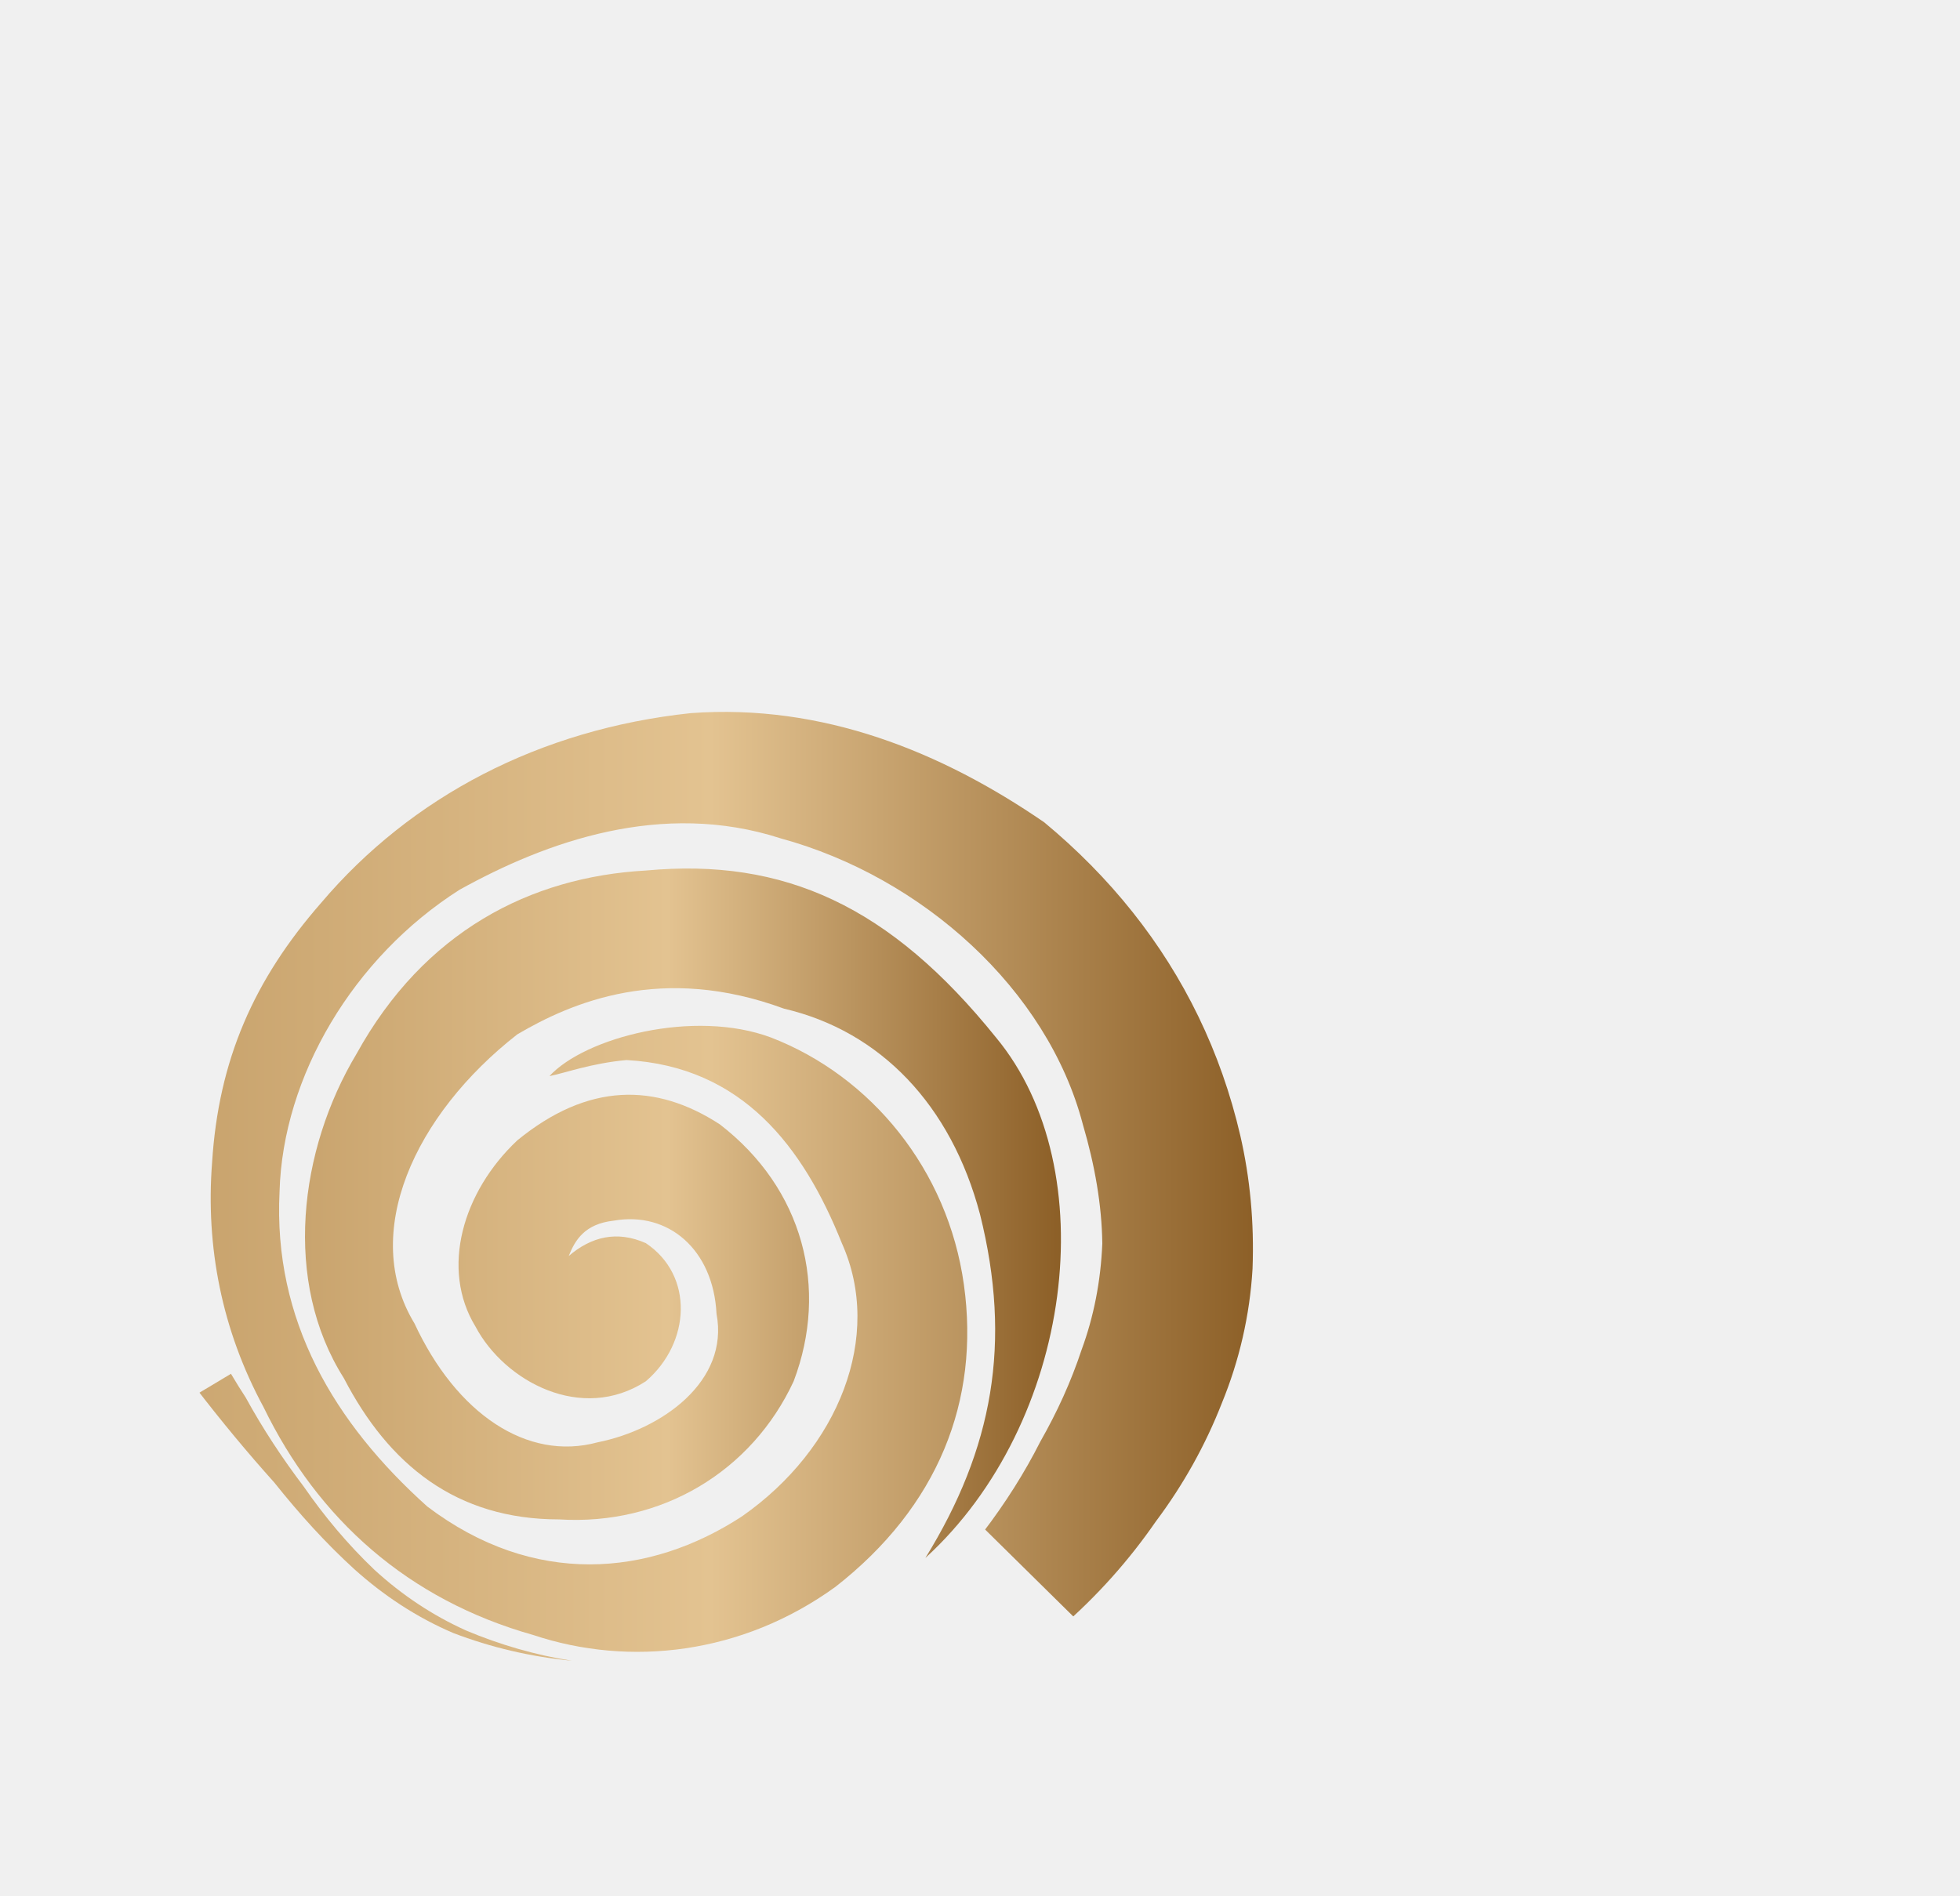
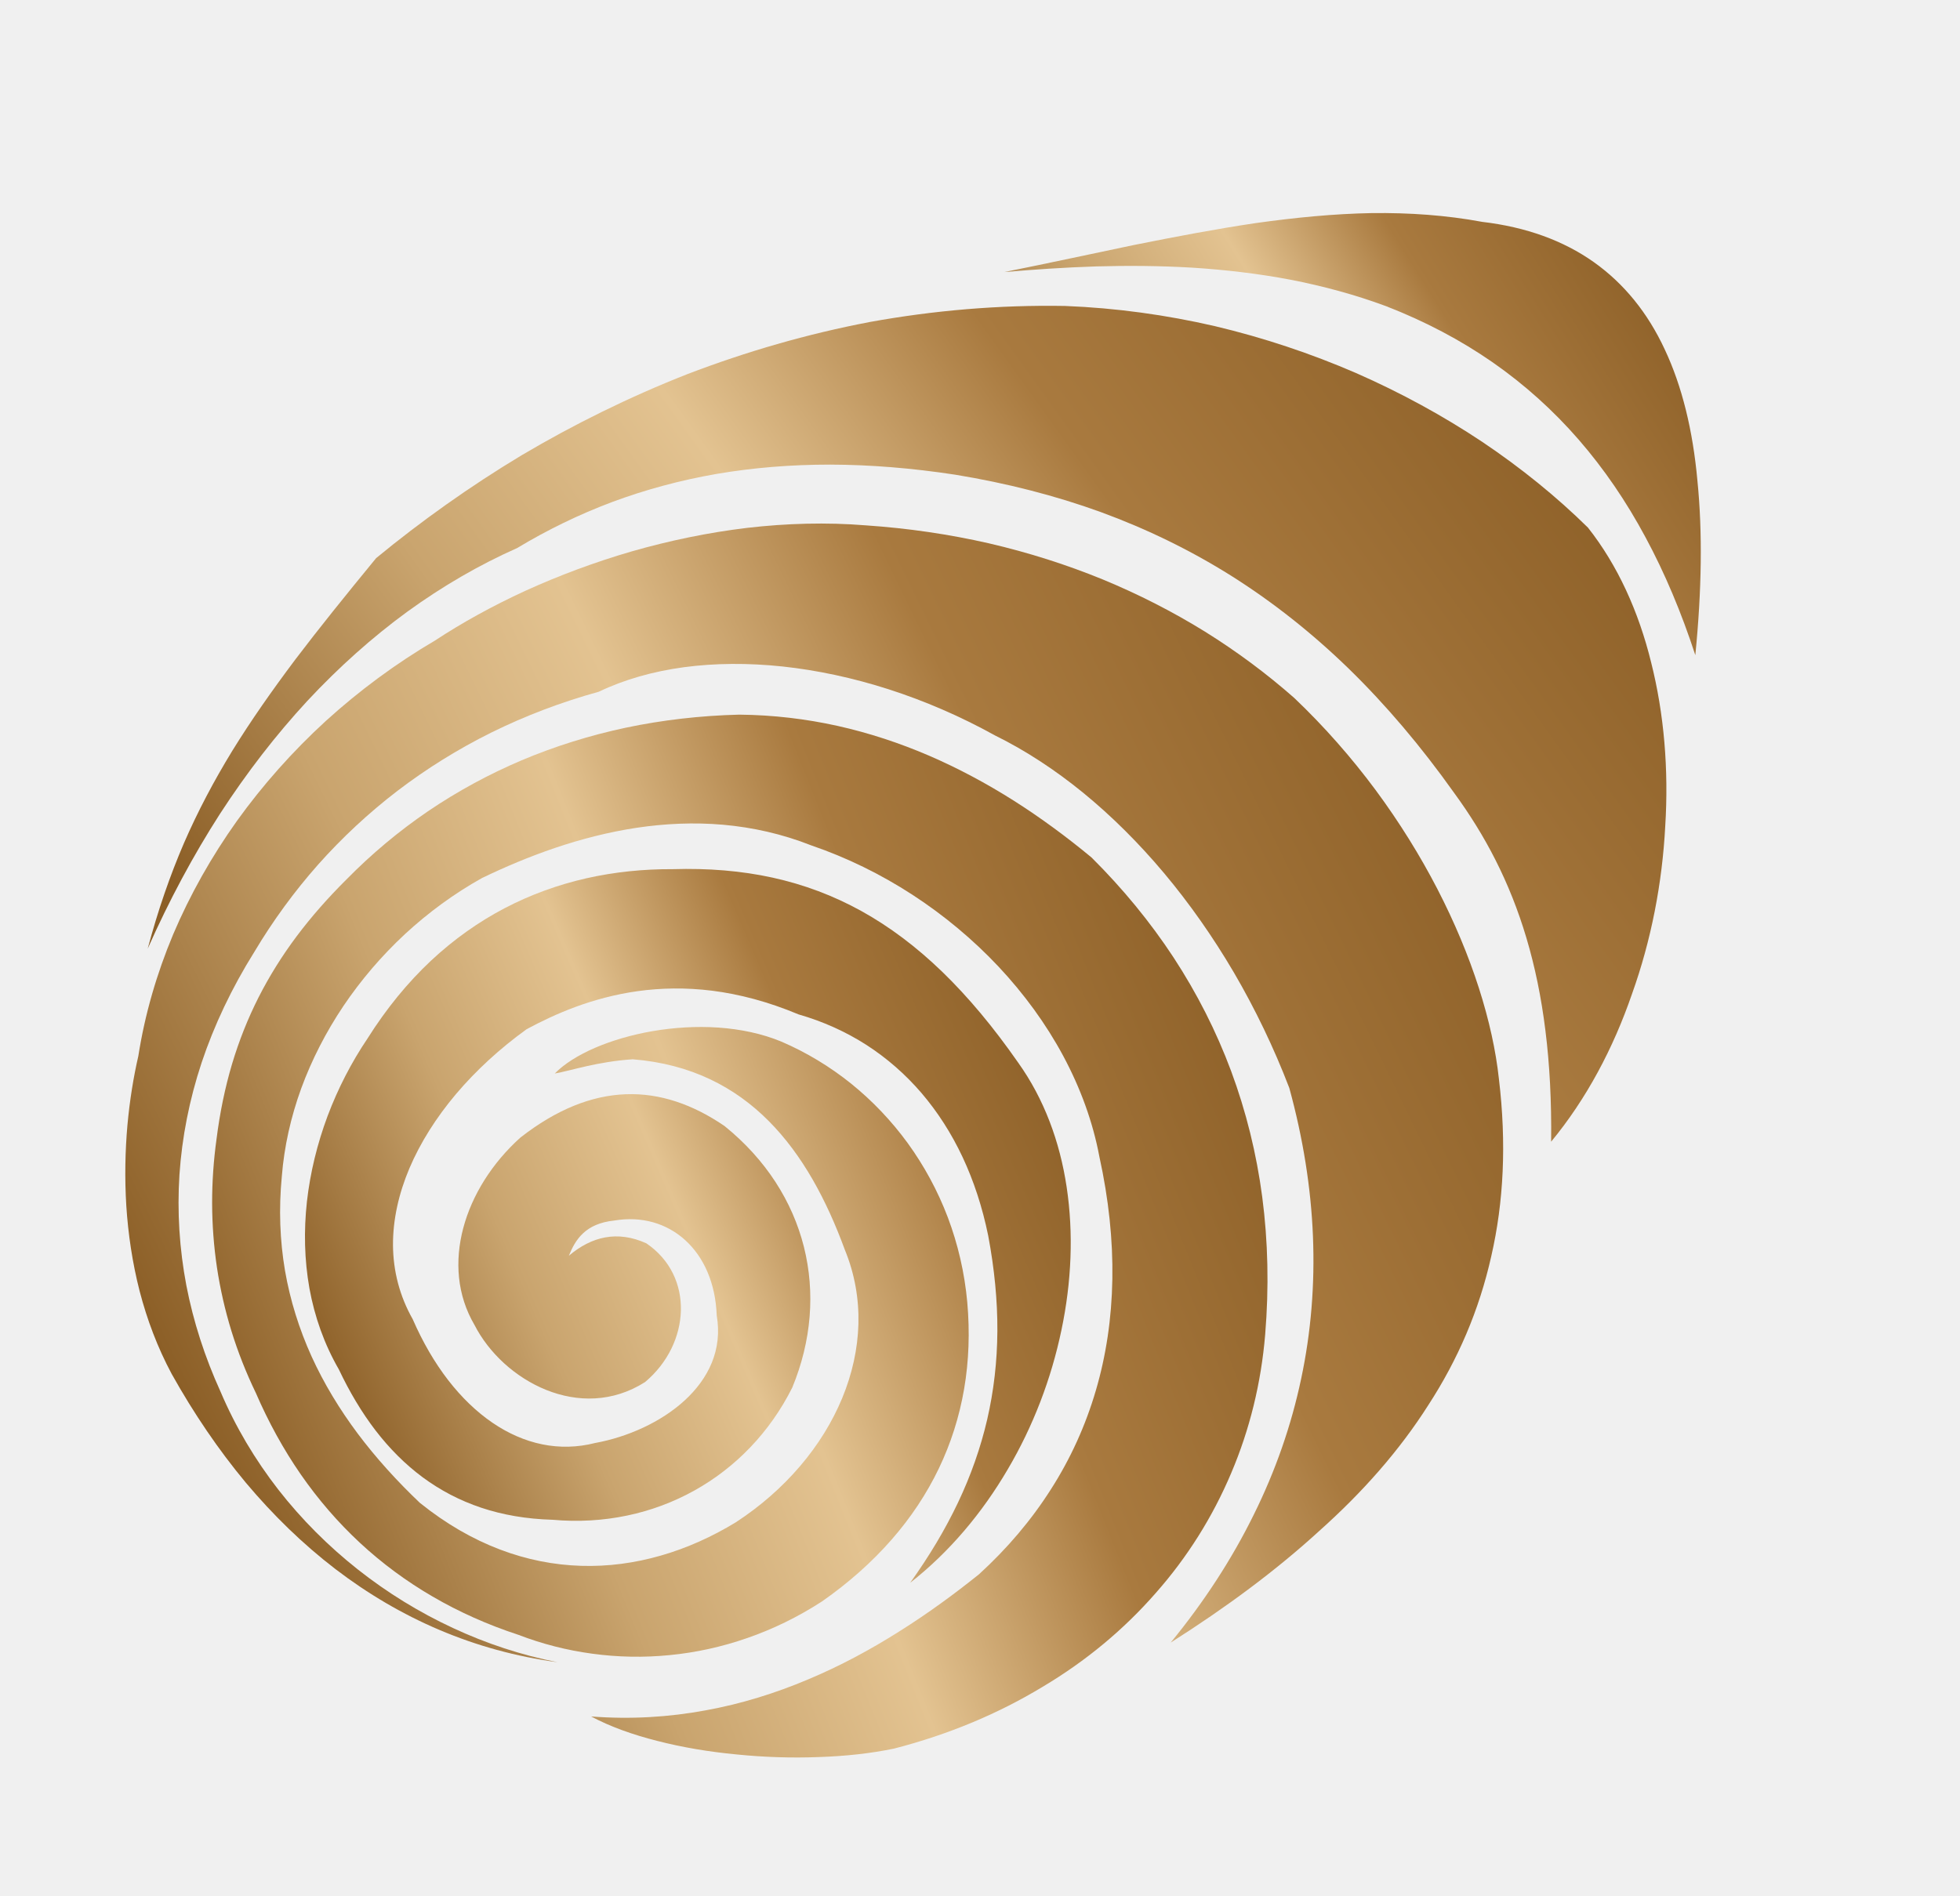
<svg xmlns="http://www.w3.org/2000/svg" viewBox="-25 -30 610 590" width="610" height="590">
  <rect x="-25" y="-30" width="610" height="590" fill="none" />
  <defs>
-     <linearGradient id="unfurl-gold">
-       <stop stop-color="#C9A46E" />
-       <stop offset=".48" stop-color="#E3C391" />
-       <stop offset="1" stop-color="#8C5F27" />
+     <linearGradient id="coil-gold" x1="0" y1="0.65" x2="1" y2="0.25" gradientUnits="objectBoundingBox">
+       <stop offset="0%" stop-color="#8C5F27" />
+       <stop offset="27%" stop-color="#C9A46E" />
+       <stop offset="48%" stop-color="#E3C391" />
+       <stop offset="69%" stop-color="#A97A3F" />
+       <stop offset="100%" stop-color="#8C5F27" />
    </linearGradient>
-     <mask id="r3" maskUnits="userSpaceOnUse" x="-25" y="-30" width="610" height="590">
-       <path d="M 152 361 C 169 350 187 365 179 382 C 169 403 139 390 133 369 C 127 346 149 326 171 326 C 201 325 219 356 215 385 C 212 417 188 435 157 431 C 115 433 86 396 84 355 C 81 298 120 259 172 258 C 225 252 268 281 287 330 C 305 376 290 420 263 455" fill="none" stroke="white" stroke-width="52" stroke-linecap="butt" stroke-dasharray="887.056 887.056" stroke-dashoffset="0" />
-     </mask>
-     <mask id="r0" maskUnits="userSpaceOnUse" x="-25" y="-30" width="610" height="590">
-       <path d="M 146 305 C 154 300.25 162.75 297.813 171.719 297.391 C 180.688 296.969 189.875 298.563 198.75 301.875 C 207.625 305.188 216.188 310.219 223.906 316.672 C 231.625 323.125 238.5 331 244 340 C 249.75 349.25 253.063 358.875 254.344 368.563 C 255.625 378.25 254.875 388 252.5 397.5 C 250.125 407 246.125 416.25 240.906 424.938 C 235.688 433.625 229.25 441.75 222 449 C 214.5 454.25 206.313 458.5 197.719 461.641 C 189.125 464.781 180.125 466.813 171 467.625 C 161.875 468.438 152.625 468.031 143.531 466.297 C 134.438 464.563 125.5 461.5 117 457 C 105.25 452 95.25 445.188 86.891 437.094 C 78.531 429 71.813 419.625 66.625 409.5 C 61.438 399.375 57.781 388.5 55.547 377.406 C 53.313 366.313 52.5 355 53 344 C 53.5 328.75 56.688 314.063 62.109 300.359 C 67.531 286.656 75.188 273.938 84.625 262.625 C 94.063 251.313 105.281 241.406 117.828 233.328 C 130.375 225.25 144.25 219 159 215 C 175 209.75 190.5 207.75 205.359 208.563 C 220.219 209.375 234.438 213 247.875 219 C 261.313 225 273.969 233.375 285.703 243.688 C 297.438 254 308.25 266.25 318 280 C 325.5 291 331.5 302.25 335.984 313.594 C 340.469 324.938 343.437 336.375 344.674 347.779 C 345.533 359.158 344.573 370.338 341.887 381.181 C 339.179 391.729 335.049 401.844 329.532 411.639 C 322.469 424.174 313.842 436.17 303.73 447.448 C 294.153 459.133 282.731 469.95 269.355 479.237 C 255.648 488.341 239.833 495.089 222.359 498.938 C 204.875 502.75 186 504.25 166 503" fill="none" stroke="white" stroke-width="68" stroke-linecap="butt" stroke-dasharray="1192.124 1192.124" stroke-dashoffset="144.988" />
-     </mask>
-     <mask id="r1" maskUnits="userSpaceOnUse" x="-25" y="-30" width="610" height="590">
-       <path d="M 153 487 C 134.5 484.25 117.564 478.246 102.854 469.087 C 88.93 459.183 77.433 446.879 67.865 433.423 C 57.763 421.066 48.684 407.795 40.906 393.713 C 32.655 379.626 27.016 364.11 25.012 347.999 C 23.25 330.75 24.188 312.813 27.703 295.094 C 31.219 277.375 37.313 259.875 45.875 243.5 C 54.438 227.125 65.469 211.875 78.859 198.656 C 92.25 185.438 108 174.25 126 166 C 141.25 157 157.375 150.813 173.813 147.063 C 190.25 143.313 207 142 223.5 142.75 C 240 143.5 256.25 146.313 271.688 150.813 C 287.125 155.313 301.75 161.5 315 169 C 326.5 177.25 337 187.25 346.406 198.516 C 355.813 209.781 364.125 222.313 371.25 235.625 C 378.375 248.938 384.313 263.031 388.969 277.422 C 393.625 291.813 397 306.5 399 321 C 401.5 334.5 401.688 347.875 400 360.922 C 398.313 373.969 394.75 386.688 389.75 398.875 C 384.75 411.063 378.313 422.719 370.875 433.641 C 363.438 444.563 355 454.75 346 464" fill="none" stroke="white" stroke-width="84" stroke-linecap="butt" stroke-dasharray="959.728 959.728" stroke-dashoffset="814.315" />
-     </mask>
-     <mask id="r2" maskUnits="userSpaceOnUse" x="-25" y="-30" width="610" height="590">
-       <path d="M 16 275 C 49 209 100 142 180 105 C 249 74 332 76 377 120 C 433 153 461 226 447 295" fill="none" stroke="white" stroke-width="96" stroke-linecap="butt" stroke-dasharray="650.357 650.357" stroke-dashoffset="650.357" />
-     </mask>
-     <mask id="r4" maskUnits="userSpaceOnUse" x="-25" y="-30" width="610" height="590">
-       <path d="M 255 48 C 309 30 373 18 410 31 C 441 48 461 101 473 139" fill="none" stroke="white" stroke-width="56" stroke-linecap="butt" stroke-dasharray="285.755 285.755" stroke-dashoffset="285.755" />
-     </mask>
  </defs>
-   <path d="M 176 241 C 219 237 252 252 285 293 C 319 334 309 413 263 455 C 284 421 290 388 280 348 C 271 314 249 291 219 284 C 181 270 153 282 136 292 C 104 317 87 354 104 382 C 117 410 139 425 161 419 C 181 415 202 400 198 379 C 197 359 183 347 166 350 C 157 351 154 356 152 361 C 159 355 167 353 176 357 C 191 367 190 388 176 400 C 156 413 132 400 123 383 C 112 365 119 341 136 325 C 158 307 179 307 199 320 C 225 340 233 371 222 400 C 209 428 181 445 149 443 C 117 443 96 426 82 399 C 63 369 68 328 86 298 C 107 260 140 243 176 241 Z" fill="url(#unfurl-gold)" />
-   <path d="M 190 192 C 200.25 191.25 210.25 191.625 219.984 192.953 C 229.719 194.281 239.188 196.563 248.375 199.625 C 257.563 202.688 266.469 206.531 275.078 210.984 C 283.688 215.438 292 220.5 300 226 C 310.25 234.5 319.438 243.813 327.469 253.906 C 335.5 264 342.375 274.875 348 286.5 C 353.625 298.125 358 310.5 361.031 323.594 C 364.038 336.692 365.371 350.529 364.82 365.01 C 363.963 379.533 360.68 393.605 355.268 406.801 C 350.171 419.845 343.278 432.226 334.732 443.625 C 326.5 455.561 316.511 466.867 304.804 476.969 C 293.005 487.639 278.98 496.987 262.71 504.339 C 255.622 506.927 247.595 508.854 239.125 510.031 C 230.625 511.125 221.75 511.625 213 511.5 C 204.25 511.375 195.625 510.625 187.625 509.219 C 179.625 507.813 172.25 505.75 166 503 C 178.5 503.25 190.313 501.813 201.453 499.094 C 212.594 496.375 223.063 492.375 232.875 487.5 C 242.617 482.427 251.525 476.15 259.577 469.18 C 267.396 462.087 274.4 454.569 280.885 447.098 C 287.902 437.915 293.891 428.449 298.757 418.809 C 304.061 409.482 308.303 400.201 311.642 390.133 C 315.369 380.002 317.587 368.9 318.064 357.103 C 317.91 345.13 315.75 332.75 312 320 C 309.25 309.5 304.75 299.438 298.859 290.063 C 292.969 280.688 285.688 272 277.375 264.25 C 269.063 256.5 259.719 249.688 249.703 244.063 C 239.688 238.438 229 234 218 231 C 208.75 228 199.563 226.563 190.563 226.328 C 181.563 226.094 172.75 227.063 164.25 228.875 C 155.75 230.688 147.563 233.344 139.813 236.484 C 132.063 239.625 124.75 243.25 118 247 C 109.75 252.25 102.188 258.5 95.469 265.484 C 88.75 272.469 82.875 280.188 78 288.375 C 73.125 296.563 69.25 305.219 66.531 314.078 C 63.813 322.938 62.25 332 62 341 C 61.5 351 62.313 360.5 64.266 369.531 C 66.219 378.563 69.313 387.125 73.375 395.25 C 77.438 403.375 82.469 411.063 88.297 418.344 C 94.125 425.625 100.75 432.5 108 439 C 116.25 445.25 124.688 449.75 133.156 452.688 C 141.625 455.625 150.125 457 158.5 457 C 166.875 457 175.125 455.625 183.094 453.063 C 191.063 450.5 198.75 446.75 206 442 C 213.5 436.75 220 430.625 225.328 423.938 C 230.656 417.25 234.813 410 237.625 402.5 C 240.438 395 241.906 387.25 241.859 379.563 C 241.813 371.875 240.25 364.25 237 357 C 234 349.5 230.563 342.313 226.531 335.719 C 222.5 329.125 217.875 323.125 212.5 318 C 207.125 312.875 201 308.625 193.969 305.531 C 186.938 302.438 179 300.5 170 300 C 167.25 300.25 164.688 300.625 162.313 301.063 C 159.938 301.5 157.75 302 155.75 302.5 C 153.75 303 151.938 303.5 150.313 303.938 C 148.688 304.375 147.25 304.75 146 305 C 148.75 302 152.938 299.188 158.047 296.797 C 163.156 294.406 169.188 292.438 175.625 291.125 C 182.063 289.813 188.906 289.156 195.641 289.391 C 202.375 289.625 209 290.75 215 293 C 222.75 296 230.063 300.063 236.75 305.031 C 243.438 310 249.5 315.875 254.75 322.5 C 260 329.125 264.438 336.5 267.875 344.469 C 271.313 352.438 273.75 361 275 370 C 276.25 379 276.375 387.813 275.359 396.359 C 274.344 404.906 272.188 413.188 268.875 421.125 C 265.563 429.063 261.094 436.656 255.453 443.828 C 249.813 451 243 457.75 235 464 C 227.75 469.25 220.125 473.438 212.297 476.609 C 204.469 479.781 196.438 481.938 188.375 483.125 C 180.313 484.313 172.219 484.531 164.266 483.828 C 156.313 483.125 148.5 481.5 141 479 C 131.25 476.25 122.188 472.625 113.813 468.188 C 105.438 463.75 97.75 458.5 90.75 452.5 C 83.75 446.5 77.438 439.75 71.813 432.313 C 66.188 424.875 61.25 416.75 57 408 C 53.75 402 51 395.875 48.734 389.656 C 46.469 383.438 44.688 377.125 43.375 370.75 C 42.063 364.375 41.219 357.938 40.828 351.469 C 40.438 345 40.5 338.5 41 332 C 41.5 324 42.563 316.438 44.203 309.219 C 45.844 302 48.063 295.125 50.875 288.5 C 53.688 281.875 57.094 275.5 61.109 269.281 C 65.125 263.063 69.75 257 75 251 C 82 242.75 89.75 235.25 98.172 228.563 C 106.594 221.875 115.688 216 125.375 211 C 135.063 206 145.344 201.875 156.141 198.688 C 166.938 195.5 178.25 193.25 190 192 Z" fill="url(#unfurl-gold)" mask="url(#r0)" />
-   <path d="M 219 130 C 231.75 129.5 244.188 130 256.234 131.422 C 268.281 132.844 279.938 135.188 291.125 138.375 C 302.313 141.563 313.031 145.594 323.203 150.391 C 333.375 155.188 343 160.75 352 167 C 362 174.5 371.188 182.813 379.469 191.594 C 387.75 200.375 395.125 209.625 401.5 219 C 407.875 228.375 413.25 237.875 417.531 247.156 C 421.813 256.438 425 265.5 427 274 C 431.75 293.25 433.125 311.438 431.5 328.719 C 429.875 346 425.25 362.375 418 378 C 410.75 393.625 400.875 408.5 388.75 422.781 C 376.625 437.063 362.25 450.75 346 464 C 355.25 450.25 362.563 436.25 367.984 422.063 C 373.406 407.875 376.938 393.5 378.625 379 C 380.313 364.5 380.156 349.875 378.203 335.188 C 376.25 320.5 372.5 305.75 367 291 C 361.25 279.25 354.625 268.125 347.328 257.813 C 340.031 247.5 332.063 238 323.625 229.5 C 315.188 221 306.281 213.5 297.109 207.188 C 287.938 200.875 278.5 195.75 269 192 C 258 187 246.75 183.188 235.609 180.547 C 224.469 177.906 213.438 176.438 202.875 176.125 C 192.313 175.813 182.219 176.656 172.953 178.641 C 163.688 180.625 155.25 183.75 148 188 C 136.75 192 126.188 196.938 116.359 202.703 C 106.531 208.469 97.438 215.063 89.125 222.375 C 80.813 229.688 73.281 237.719 66.578 246.359 C 59.875 255 54 264.25 49 274 C 42.75 285.5 38.125 297.063 35.031 308.578 C 31.938 320.094 30.375 331.563 30.25 342.875 C 30.318 354.16 32.371 365.173 36.179 375.676 C 40.141 385.919 45.346 395.693 51.45 405.024 C 56.766 414.731 62.865 423.999 69.533 432.783 C 76.036 442.184 83.324 450.869 91.519 458.677 C 100.009 466.471 109.648 472.911 120.109 477.609 C 130.688 482.063 141.75 485.25 153 487 C 140 485.75 127.688 482.813 116.085 478.375 C 104.709 473.518 94.43 466.732 85.253 458.474 C 76.308 450.326 68.1 441.219 60.359 431.51 C 52.09 422.308 43.892 412.42 35.774 401.863 C 30.146 394.688 25.544 386.962 21.959 379.048 C 18.392 370.923 15.946 362.532 14.505 354.237 C 13.313 345.875 12.969 337.688 13.141 330.031 C 13.313 322.375 14 315.25 15 309 C 16 296.5 18.625 284 22.703 271.781 C 26.781 259.563 32.313 247.625 39.125 236.25 C 45.938 224.875 54.031 214.063 63.234 204.094 C 72.438 194.125 82.75 185 94 177 C 101.5 171 110.125 165.125 119.578 159.672 C 129.031 154.219 139.313 149.188 150.125 144.875 C 160.938 140.563 172.281 136.969 183.859 134.391 C 195.438 131.813 207.25 130.25 219 130 Z" fill="url(#unfurl-gold)" mask="url(#r1)" />
+   <path d="M 205.076 192.472 C 215.668 192.576 225.862 193.803 235.669 195.974 C 245.537 198.177 255.013 201.32 264.112 205.23 C 273.266 209.18 282.041 213.896 290.448 219.21 C 298.902 224.575 306.986 230.539 314.707 236.936 C 324.441 246.613 332.984 257.009 340.238 268.064 C 347.537 279.227 353.541 291.039 358.159 303.443 C 362.8 315.955 366.057 329.052 367.846 342.68 C 369.639 356.419 369.968 370.691 368.753 385.449 C 367.495 400.582 363.911 415.113 358.165 428.609 C 352.411 442.216 344.529 454.798 334.678 465.937 C 324.828 477.207 313.03 487.076 299.433 495.149 C 285.823 503.396 270.405 509.917 253.3 514.335 C 246.044 515.853 238.012 516.724 229.683 516.987 C 221.33 517.306 212.67 517.026 204.185 516.162 C 195.667 515.353 187.318 513.956 179.634 511.973 C 171.912 510.031 164.857 507.491 158.972 504.346 C 171.373 505.301 183.221 504.54 194.497 502.463 C 205.714 500.437 216.378 497.088 226.461 492.828 C 236.508 488.623 245.986 483.499 254.869 477.876 C 263.736 472.31 272.017 466.239 279.691 460.081 C 288.519 452.023 295.998 443.187 302.081 433.613 C 308.162 424.102 312.835 413.841 316.047 402.884 C 319.255 391.989 320.987 380.402 321.19 368.191 C 321.393 356.057 320.061 343.319 317.151 330.057 C 315.126 319.261 311.259 308.704 305.894 298.698 C 300.557 288.765 293.724 279.396 285.746 270.892 C 277.817 262.461 268.751 254.9 258.899 248.496 C 249.114 242.151 238.55 236.959 227.545 233.199 C 218.419 229.595 209.195 227.557 200.045 226.746 C 190.945 225.949 181.914 226.382 173.126 227.695 C 164.385 229.016 155.885 231.217 147.797 233.943 C 139.75 236.667 132.11 239.913 125.04 243.32 C 116.363 248.163 108.291 254.082 101.011 260.817 C 93.778 267.538 87.34 275.077 81.879 283.176 C 76.461 291.254 72.024 299.892 68.748 308.828 C 65.511 317.739 63.44 326.946 62.712 336.187 C 61.724 346.395 62.11 356.177 63.697 365.544 C 65.312 374.866 68.126 383.767 71.962 392.257 C 75.81 400.695 80.671 408.715 86.364 416.329 C 92.042 423.893 98.535 431.052 105.655 437.829 C 113.769 444.368 122.128 449.15 130.57 452.36 C 138.967 455.562 147.458 457.2 155.879 457.453 C 164.262 457.714 172.582 456.59 180.672 454.262 C 188.732 451.952 196.564 448.438 204.002 443.901 C 211.693 438.889 218.428 432.953 224.019 426.396 C 229.596 419.863 234.028 412.702 237.124 405.216 C 240.209 397.752 241.952 389.961 242.16 382.148 C 242.357 374.36 241.01 366.557 237.927 359.052 C 235.098 351.349 231.812 343.968 227.905 337.18 C 224.01 330.421 219.502 324.25 214.208 318.941 C 208.938 313.651 202.885 309.219 195.876 305.924 C 188.9 302.639 180.973 300.491 171.93 299.761 C 169.152 299.944 166.558 300.258 164.153 300.639 C 161.75 301.021 159.534 301.47 157.508 301.924 C 155.484 302.377 153.649 302.835 152.005 303.235 C 150.363 303.633 148.913 303.973 147.656 304.191 C 150.559 301.223 154.895 298.489 160.141 296.212 C 165.406 293.938 171.588 292.123 178.16 290.988 C 184.756 289.864 191.744 289.426 198.584 289.89 C 205.448 290.374 212.16 291.76 218.174 294.256 C 225.962 297.602 233.256 302.015 239.872 307.325 C 246.507 312.677 252.457 318.928 257.536 325.904 C 262.621 332.927 266.831 340.672 269.979 348.963 C 273.122 357.3 275.202 366.177 276.039 375.414 C 276.861 384.693 276.538 393.697 275.067 402.335 C 273.579 411.006 270.951 419.305 267.184 427.151 C 263.402 435.024 258.488 442.447 252.441 449.344 C 246.379 456.273 239.185 462.688 230.853 468.517 C 223.317 473.405 215.489 477.191 207.536 479.942 C 199.559 482.722 191.456 484.47 183.39 485.248 C 175.295 486.051 167.234 485.885 159.371 484.81 C 151.473 483.753 143.77 481.785 136.427 478.963 C 126.776 475.805 117.844 471.801 109.631 467.011 C 101.364 462.204 93.823 456.604 87.006 450.273 C 80.152 443.906 74.029 436.804 68.634 429.029 C 63.221 421.204 58.545 412.704 54.605 403.589 C 51.559 397.271 49.039 390.849 47.027 384.356 C 45.024 377.836 43.531 371.249 42.528 364.627 C 41.54 357.982 41.042 351.306 41.017 344.632 C 41.008 337.938 41.472 331.247 42.389 324.593 C 43.43 316.366 45.025 308.639 47.191 301.322 C 49.384 293.987 52.141 287.066 55.478 280.464 C 58.841 273.849 62.78 267.553 67.318 261.479 C 71.882 255.392 77.044 249.525 82.83 243.778 C 90.629 235.836 99.118 228.741 108.204 222.545 C 117.357 216.339 127.107 211.032 137.366 206.677 C 147.698 202.322 158.542 198.92 169.811 196.524 C 181.163 194.144 192.946 192.775 205.076 192.472 Z" fill="url(#coil-gold)" opacity="1" />
+   <path d="M 244.368 133.54 C 257.652 134.437 270.473 136.334 282.76 139.138 C 295.123 142.009 306.941 145.782 318.144 150.361 C 329.409 155.011 340.049 160.462 349.996 166.617 C 359.993 172.845 369.29 179.769 377.819 187.293 C 387.239 196.257 395.675 205.909 403.09 215.897 C 410.546 225.971 416.977 236.367 422.339 246.728 C 427.728 257.164 432.045 267.548 435.244 277.512 C 438.461 287.535 440.56 297.118 441.498 305.888 C 443.902 325.963 442.975 344.27 439.129 361.023 C 435.353 377.936 428.7 393.282 419.575 407.34 C 410.536 421.576 399.057 434.575 385.52 446.648 C 372.067 458.957 356.561 470.421 339.353 481.346 C 349.83 468.555 358.442 455.259 365.213 441.507 C 371.977 427.859 376.886 413.735 379.957 399.2 C 383.025 384.765 384.238 369.919 383.618 354.742 C 383 339.678 380.541 324.303 376.269 308.71 C 371.443 296.129 365.643 284.093 359.061 272.825 C 352.508 261.647 345.179 251.23 337.265 241.785 C 329.396 232.416 320.942 224.009 312.086 216.771 C 303.281 209.591 294.067 203.573 284.623 198.922 C 273.855 192.956 262.705 188.165 251.543 184.57 C 240.452 181.013 229.342 178.645 218.578 177.485 C 207.876 176.348 197.507 176.417 187.83 177.71 C 178.205 179.019 169.261 181.556 161.357 185.341 C 149.59 188.591 138.427 192.857 127.93 198.036 C 117.501 203.213 107.735 209.303 98.692 216.201 C 89.71 223.088 81.452 230.783 73.981 239.18 C 66.566 247.559 59.941 256.639 54.169 266.311 C 47.083 277.647 41.635 289.188 37.747 300.813 C 33.912 312.396 31.638 324.064 30.849 335.69 C 30.103 347.267 30.845 358.795 32.993 370.143 C 35.173 381.429 38.758 392.522 43.66 403.29 C 48.302 414.21 54.394 424.432 61.637 433.752 C 68.857 443.001 77.212 451.35 86.4 458.607 C 95.537 465.815 105.495 471.944 115.981 476.811 C 126.399 481.665 137.343 485.274 148.532 487.457 C 135.53 485.709 123.284 482.295 111.797 477.42 C 100.233 472.516 89.434 466.133 79.406 458.471 C 69.324 450.74 60.027 441.713 51.525 431.588 C 43.011 421.362 35.318 410.024 28.465 397.775 C 24.006 389.469 20.745 380.738 18.452 371.916 C 16.183 363.052 14.879 354.105 14.312 345.407 C 13.771 336.677 13.962 328.205 14.655 320.325 C 15.372 312.423 16.583 305.121 18.053 298.755 C 20.07 285.851 23.757 273.12 28.908 260.838 C 34.142 248.518 40.833 236.651 48.772 225.51 C 56.802 214.342 66.075 203.902 76.38 194.461 C 86.783 185.004 98.215 176.546 110.455 169.356 C 118.797 163.867 128.264 158.627 138.521 153.912 C 148.848 149.209 159.977 145.035 171.559 141.665 C 183.223 138.321 195.345 135.785 207.562 134.324 C 219.863 132.904 232.256 132.558 244.368 133.54 Z" fill="url(#coil-gold)" opacity="1" />
+   <path d="M 306.49 65.247 C 322.362 65.868 338.004 68.039 353.142 71.539 C 368.366 75.154 383.075 80.088 396.993 86.113 C 410.982 92.253 424.17 99.471 436.275 107.53 C 448.437 115.697 459.51 124.686 469.212 134.25 C 478.458 145.964 484.993 160.392 488.882 176.247 C 492.909 192.202 494.365 209.601 493.265 227.152 C 492.345 244.835 488.911 262.698 482.915 279.425 C 477.108 296.312 468.752 312.088 457.747 325.417 C 457.903 312.822 457.287 301.365 455.975 290.85 C 454.687 280.384 452.692 270.845 450.073 262.043 C 447.471 253.278 444.236 245.245 440.456 237.761 C 436.687 230.309 432.368 223.406 427.592 216.872 C 417.232 202.288 406.326 189.439 394.779 178.175 C 383.301 167.028 371.174 157.453 358.308 149.321 C 345.518 141.285 331.988 134.694 317.64 129.429 C 303.381 124.252 288.314 120.411 272.378 117.79 C 258.82 115.717 245.859 114.677 233.44 114.634 C 221.091 114.627 209.274 115.609 197.943 117.547 C 186.674 119.511 175.884 122.43 165.534 126.274 C 155.243 130.138 145.393 134.929 135.947 140.614 C 124.168 145.841 112.731 152.474 101.755 160.432 C 90.865 168.395 80.451 177.684 70.635 188.213 C 60.913 198.736 51.807 210.494 43.434 223.395 C 35.161 236.27 27.635 250.276 20.972 265.316 C 24.185 253.303 27.904 242.574 32.229 232.52 C 36.612 222.451 41.59 213.065 47.285 203.746 C 53.04 194.419 59.518 185.163 66.87 175.361 C 74.303 165.562 82.638 155.226 92.061 143.749 C 106.047 132.236 121.188 121.452 137.302 111.748 C 153.6 102.104 170.877 93.563 188.932 86.466 C 207.179 79.477 226.198 73.954 245.776 70.225 C 265.54 66.649 285.852 64.885 306.49 65.247 Z" fill="url(#coil-gold)" opacity="1" />
+   <path d="M 184.397 240.575 C 195.436 240.243 205.745 241.085 215.457 243.212 C 225.234 245.371 234.405 248.808 243.121 253.635 C 251.897 258.504 260.223 264.764 268.264 272.539 C 276.365 280.383 284.19 289.765 291.903 300.835 C 299.917 312.069 304.849 325.362 306.972 339.56 C 309.127 353.882 308.499 369.108 305.341 384.082 C 302.194 399.185 296.531 414.041 288.6 427.471 C 280.655 441.028 270.461 453.172 258.28 462.723 C 264.198 454.451 269.166 446.161 273.178 437.713 C 277.162 429.3 280.19 420.726 282.248 411.859 C 284.283 403.029 285.342 393.91 285.408 384.378 C 285.454 374.895 284.503 365.013 282.543 354.618 C 280.744 345.82 278.064 337.654 274.576 330.208 C 271.093 322.806 266.801 316.122 261.773 310.245 C 256.758 304.408 251.006 299.381 244.592 295.251 C 238.199 291.162 231.147 287.977 223.514 285.784 C 214.007 281.794 205.05 279.487 196.686 278.421 C 188.366 277.377 180.625 277.564 173.512 278.544 C 166.432 279.531 159.971 281.308 154.179 283.432 C 148.41 285.556 143.301 288.026 138.9 290.396 C 130.537 296.434 123.1 303.277 116.903 310.604 C 110.747 317.911 105.82 325.702 102.435 333.662 C 99.077 341.6 97.262 349.708 97.309 357.671 C 97.378 365.606 99.318 373.385 103.447 380.676 C 106.578 387.87 110.307 394.24 114.49 399.658 C 118.665 405.047 123.287 409.493 128.215 412.869 C 133.128 416.23 138.347 418.527 143.738 419.63 C 149.111 420.726 154.656 420.63 160.233 419.21 C 165.275 418.284 170.39 416.668 175.17 414.434 C 179.94 412.207 184.378 409.362 188.078 405.966 C 191.773 402.577 194.729 398.635 196.538 394.203 C 198.34 389.777 198.987 384.861 198.064 379.526 C 197.881 374.478 196.869 369.92 195.183 365.967 C 193.496 362.024 191.136 358.686 188.262 356.067 C 185.391 353.457 182.006 351.566 178.267 350.508 C 174.534 349.456 170.448 349.237 166.168 349.96 C 163.908 350.197 162.022 350.687 160.433 351.367 C 158.845 352.048 157.552 352.919 156.478 353.917 C 155.404 354.915 154.549 356.04 153.834 357.23 C 153.121 358.419 152.548 359.672 152.039 360.925 C 153.799 359.43 155.621 358.186 157.504 357.225 C 159.388 356.262 161.334 355.581 163.34 355.214 C 165.349 354.847 167.418 354.795 169.549 355.087 C 171.682 355.381 173.875 356.02 176.13 357.038 C 179.885 359.574 182.629 362.797 184.41 366.391 C 186.191 369.994 187.007 373.964 186.91 377.986 C 186.808 382.014 185.794 386.092 183.919 389.905 C 182.039 393.722 179.3 397.275 175.754 400.25 C 170.7 403.46 165.419 405.034 160.203 405.324 C 154.973 405.617 149.807 404.623 144.995 402.691 C 140.17 400.751 135.7 397.868 131.882 394.389 C 128.059 390.895 124.893 386.806 122.682 382.479 C 119.972 377.868 118.412 372.903 117.868 367.804 C 117.333 362.693 117.813 357.454 119.176 352.304 C 120.547 347.145 122.8 342.076 125.8 337.315 C 128.812 332.545 132.571 328.083 136.944 324.145 C 142.597 319.728 148.157 316.449 153.624 314.226 C 159.11 312.001 164.495 310.834 169.782 310.642 C 175.085 310.451 180.288 311.234 185.397 312.91 C 190.523 314.59 195.557 317.163 200.508 320.552 C 206.938 325.748 212.216 331.611 216.331 337.935 C 220.462 344.289 223.42 351.099 225.195 358.156 C 226.972 365.24 227.565 372.566 226.966 379.924 C 226.361 387.305 224.566 394.715 221.578 401.946 C 218.091 408.913 213.687 415.142 208.548 420.516 C 203.398 425.911 197.514 430.453 191.076 434.028 C 184.618 437.621 177.604 440.249 170.209 441.796 C 162.785 443.355 154.973 443.833 146.95 443.11 C 138.854 442.883 131.487 441.599 124.786 439.368 C 118.058 437.117 112.003 433.922 106.553 429.892 C 101.084 425.837 96.224 420.949 91.9 415.332 C 87.567 409.685 83.775 403.306 80.456 396.299 C 75.892 388.395 72.906 379.87 71.304 371.068 C 69.725 362.221 69.53 353.108 70.521 344.07 C 71.545 334.997 73.753 326.006 76.948 317.438 C 80.18 308.843 84.395 300.676 89.388 293.279 C 95.331 283.842 101.951 275.819 109.097 269.101 C 116.298 262.369 124.01 256.943 132.093 252.707 C 140.227 248.464 148.725 245.408 157.459 243.425 C 166.244 241.44 175.265 240.526 184.397 240.575 Z" fill="url(#coil-gold)" opacity="1" />
+   <path d="M 287.553 54.694 C 301.419 51.925 314.812 48.998 327.806 46.292 C 340.862 43.673 353.508 41.269 365.813 39.45 C 378.167 37.714 390.169 36.554 401.886 36.337 C 413.64 36.195 425.1 36.986 436.336 39.075 C 450.007 40.687 461.559 44.906 470.986 51.565 C 480.448 58.274 487.809 67.385 493.102 78.763 C 498.475 90.176 501.848 103.858 503.284 119.702 C 504.879 135.608 504.634 153.718 502.626 173.951 C 498.295 160.679 493.152 148.44 487.109 137.232 C 481.12 126.072 474.213 115.94 466.302 106.839 C 458.434 97.786 449.549 89.771 439.569 82.808 C 429.626 75.9 418.584 70.061 406.371 65.312 C 396.705 61.722 386.727 59.038 376.617 57.077 C 366.536 55.164 356.325 53.978 346.166 53.329 C 336.038 52.726 325.962 52.66 316.119 52.936 C 306.308 53.252 296.727 53.905 287.553 54.694 Z" fill="url(#coil-gold)" opacity="1" />
</svg>
